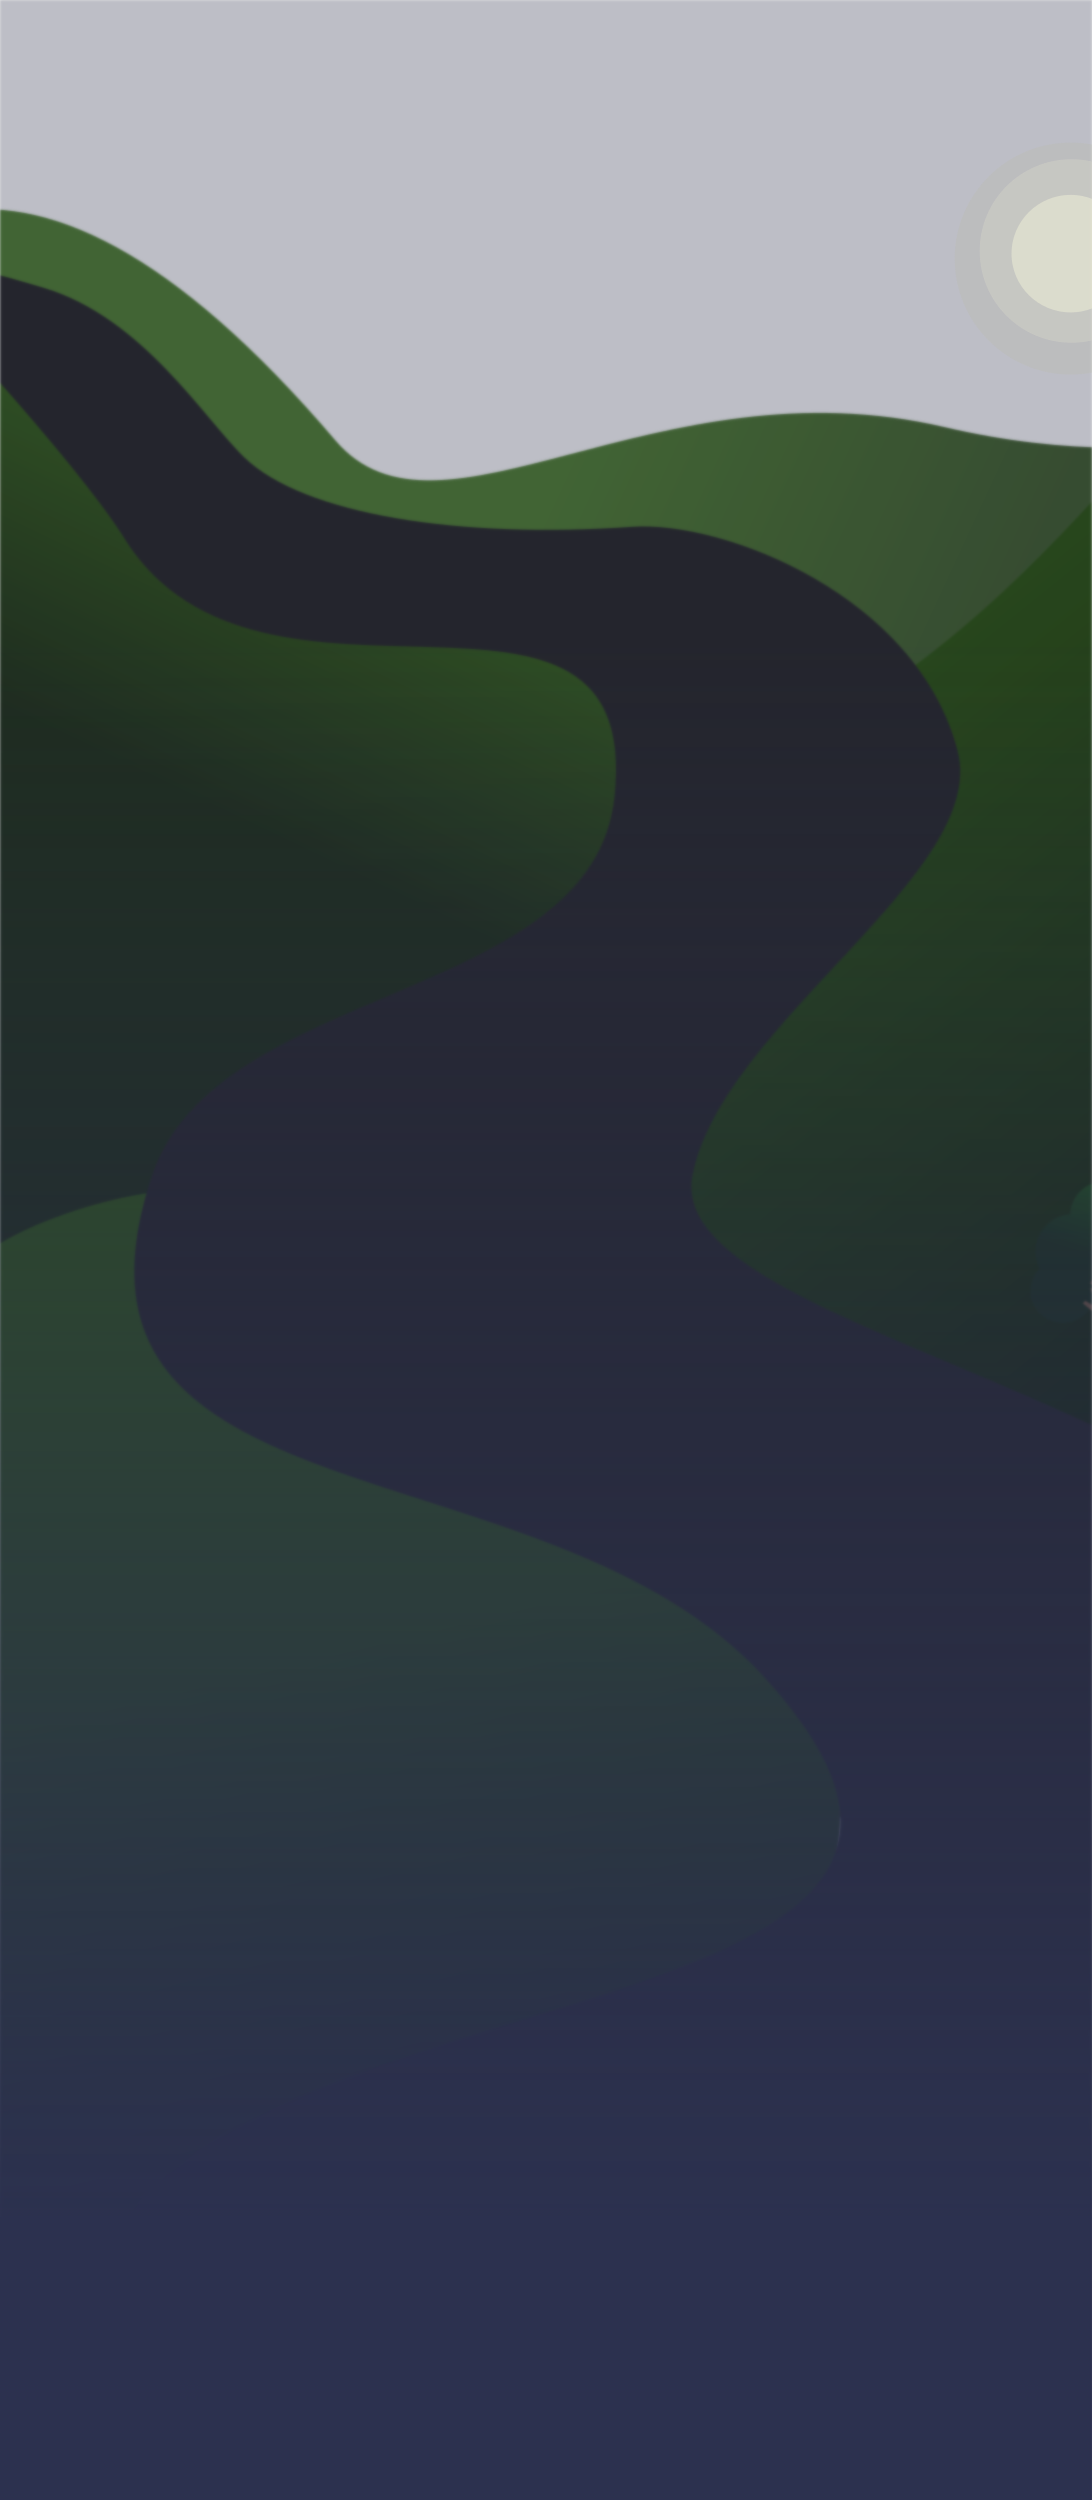
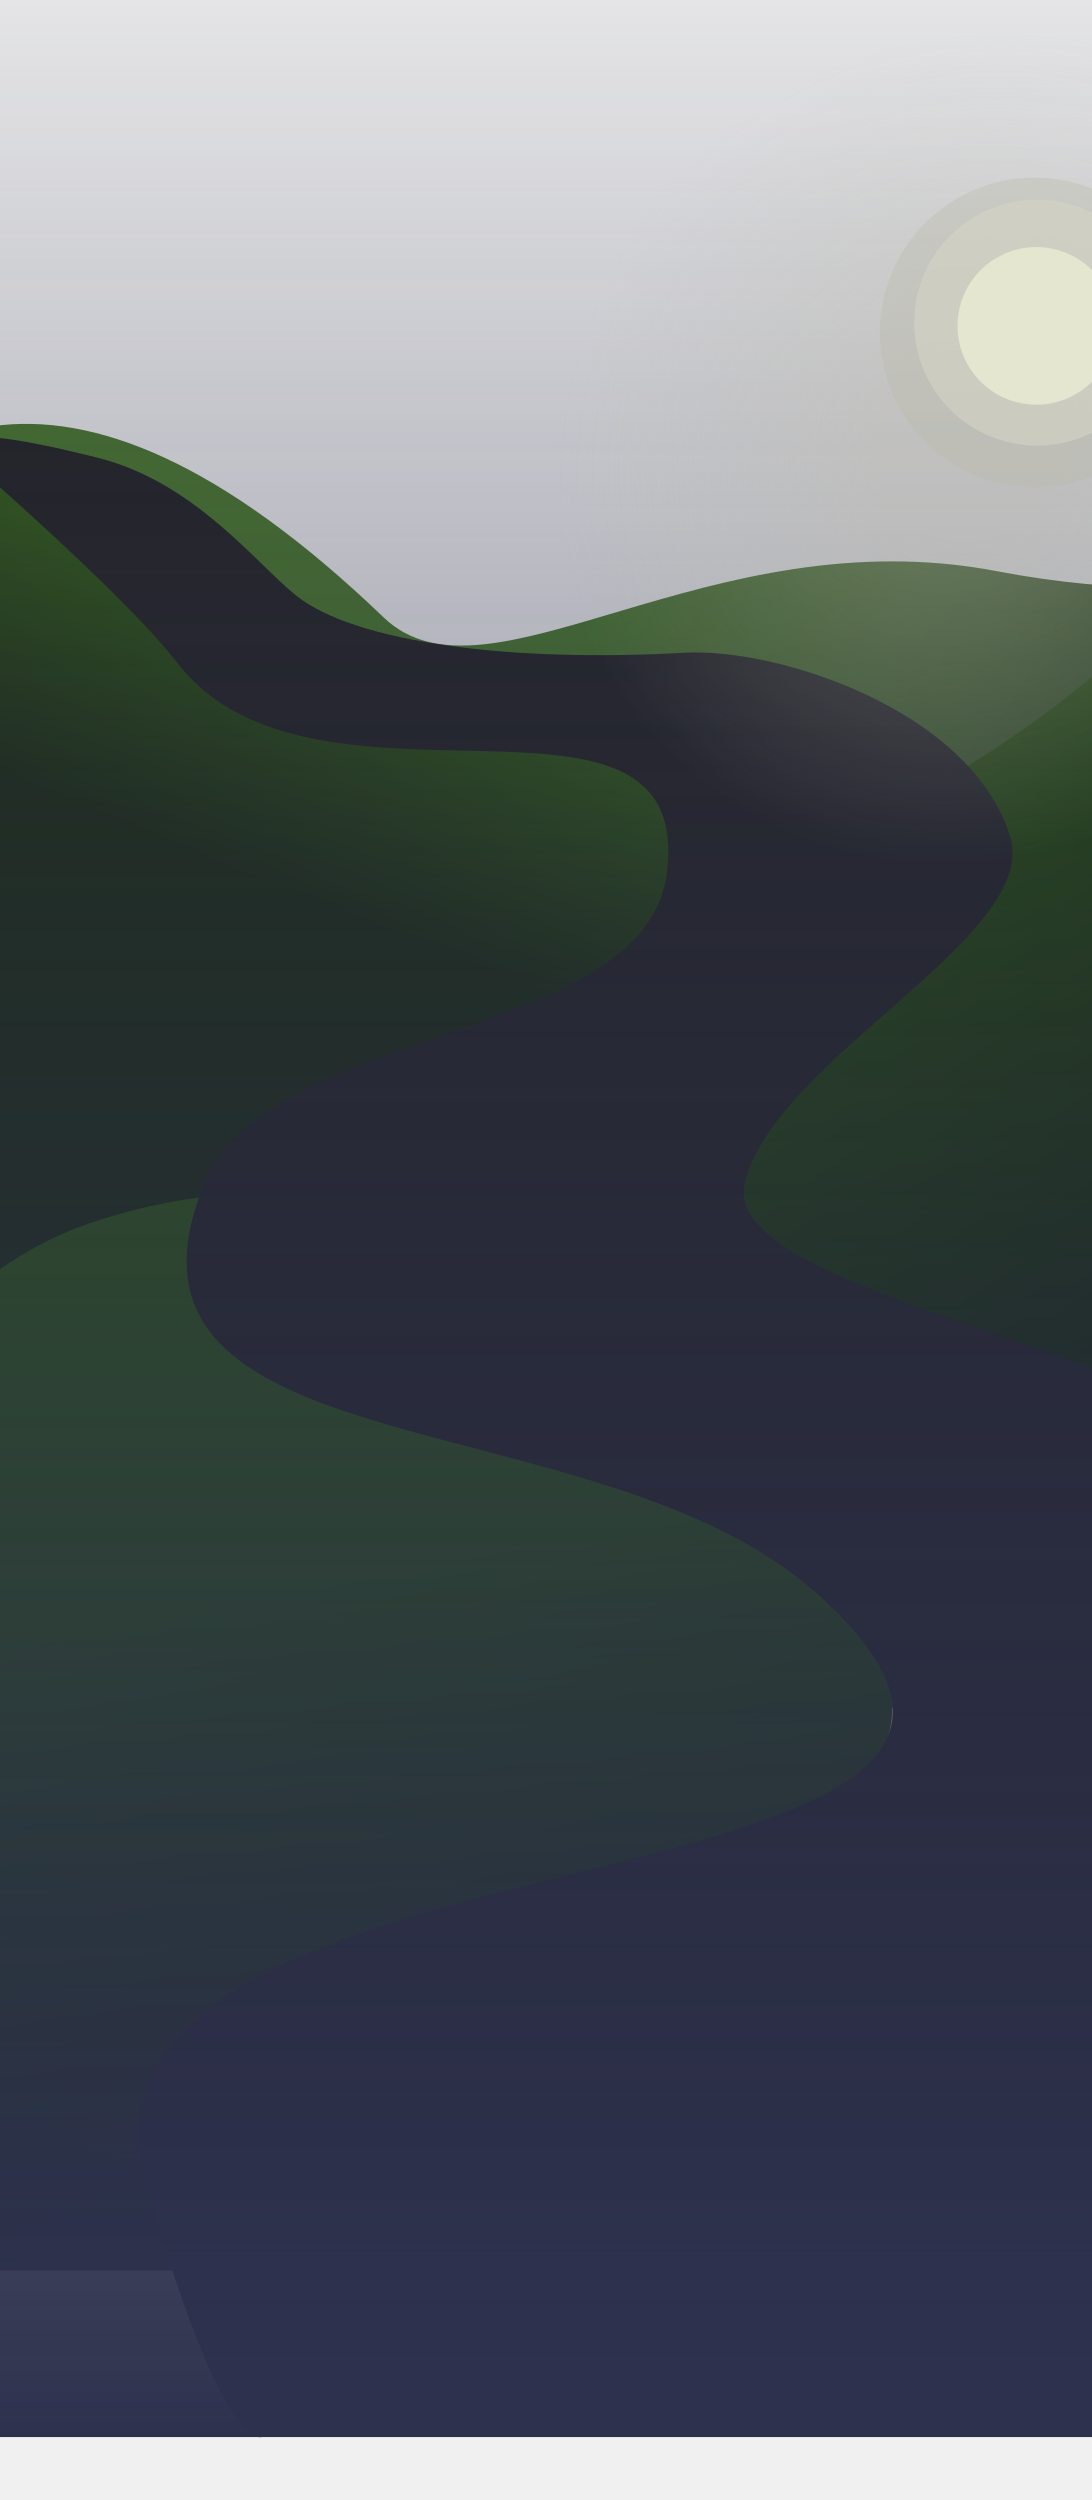
<svg xmlns="http://www.w3.org/2000/svg" width="1440" height="3297" viewBox="0 0 1440 3297" fill="none">
-   <g filter="url(#filter0_f_0_1)">
-     <path d="M-652.365 1437.74C-991.525 1621.19 -236.865 2396.58 -236.865 2396.58H1583.69L1791 532.71C1791 532.71 1570.15 639.24 1245.78 563.285C864.5 474.005 579.303 741.581 442.5 581C-415 -425.54 -536.348 1374.99 -652.365 1437.74Z" fill="url(#paint0_linear_0_1)" />
-     <path d="M435.302 1130.53C223.712 1361.17 -69 2073.71 -69 2073.71H1804L1803.42 381.089C1803.42 381.089 1713.61 362.178 1613.16 471.015C1445.24 652.945 1352.62 773.463 1177.94 898.872C895.593 1101.57 706.488 834.928 435.302 1130.53Z" fill="url(#paint1_linear_0_1)" />
-     <g filter="url(#filter1_d_0_1)">
-       <path d="M916.69 962.517C1301.2 1102.63 393.5 1843.78 393.5 1843.78L-568.001 1721.48V1028.21C-568.001 1028.21 -420.633 567.469 -114.039 390.378C52.335 294.278 98.384 457.319 262.999 571.233C529.069 755.355 785.159 914.588 916.69 962.517Z" fill="url(#paint2_linear_0_1)" />
+   <g clip-path="url(#clip0_169_275)">
+     <path d="M-583.365 1468.29C-922.525 1618.29 -167.865 2252.29 -167.865 2252.29H1652.69L1860 728.29C1860 728.29 1639.15 815.395 1314.78 753.29C933.5 680.29 642.803 945.589 506 814.29C-351.5 -8.71 -467.348 1416.98 -583.365 1468.29Z" fill="url(#paint0_linear_169_275)" />
+     <path d="M504.302 1217.1C292.712 1405.68 0 1988.29 0 1988.29H1873L1872.42 604.317C1872.42 604.317 1782.61 588.855 1682.16 677.846C1514.24 826.601 1421.62 925.143 1246.94 1027.68C964.593 1193.42 775.488 975.4 504.302 1217.1Z" fill="url(#paint1_linear_169_275)" />
+     <g filter="url(#filter0_d_169_275)">
+       <path d="M985.691 1079.72C1370.2 1194.29 462.5 1800.29 462.5 1800.29L-499 1700.29V1133.43C-499 1133.43 -351.632 756.711 -45.039 611.912C121.336 533.336 167.385 666.647 331.999 759.789C598.07 910.337 854.16 1040.53 985.691 1079.72Z" fill="url(#paint2_linear_169_275)" />
    </g>
-     <path d="M61.001 1610.18C-544.499 1847.45 -327.999 3304.06 -327.999 3304.06H1349L1429.5 3156.33C1429.5 3156.33 934.501 2683.99 1036.5 2566.58C1146.48 2439.98 1099.5 2330.54 1087 2307.3C948.621 2050.06 614.296 1393.38 61.001 1610.18Z" fill="url(#paint3_linear_0_1)" />
-     <path d="M810.501 1050.05C846.939 692.169 343.97 996.812 164.501 710.658C97.001 603.033 -113.657 379.833 -113.657 379.833C-138.855 331.509 -70.999 340.624 58.501 379.833C188.001 419.042 269.133 551.793 322.001 603.033C400.501 679.118 607.501 710.658 833.343 694.759C954.642 686.22 1210.5 785.874 1263 990.729C1304.14 1151.27 952.564 1349.75 913.343 1549.65C874.122 1749.54 1608.03 1829.43 1841.84 2171.55C2007.34 2413.71 2170.34 2738.42 1987.84 3217.23C1853.98 3568.41 1739.34 3569.45 1739.34 3569.45H281.001C281.001 3569.45 234.933 3638.76 123.343 3164.64C-22.492 2545.02 1509.34 2758.6 1006.84 2210.69C716.69 1894.31 42.675 2019.36 200.843 1549.65C286.526 1295.19 782.697 1323.12 810.501 1050.05Z" fill="url(#paint4_linear_0_1)" />
-     <path fill-rule="evenodd" clip-rule="evenodd" d="M1411.54 1601.37L1411.54 1601.47C1385.87 1603.15 1365.57 1624.35 1365.57 1650.26C1365.57 1658.41 1367.57 1666.09 1371.12 1672.84C1363.62 1680.48 1359 1690.92 1359 1702.42C1359 1725.83 1378.11 1744.8 1401.69 1744.8C1424.12 1744.8 1442.52 1727.62 1444.24 1705.79C1446.82 1703.89 1449.1 1701.62 1451.02 1699.07C1457.64 1703.26 1465.5 1705.68 1473.93 1705.68C1477.07 1705.68 1480.13 1705.35 1483.07 1704.71C1485.2 1707.75 1487.84 1710.42 1490.87 1712.58C1494.22 1734.51 1513.29 1751.32 1536.32 1751.32C1561.71 1751.32 1582.29 1730.89 1582.29 1705.68C1582.29 1686.03 1569.77 1669.27 1552.22 1662.85C1558.7 1654.98 1562.59 1644.93 1562.59 1633.97C1562.59 1608.76 1542.01 1588.33 1516.62 1588.33C1515.9 1588.33 1515.18 1588.35 1514.46 1588.38C1508.02 1569.5 1487.9 1555.73 1464.08 1555.73C1435.06 1555.73 1411.54 1576.16 1411.54 1601.37Z" fill="url(#paint5_linear_0_1)" />
-     <path d="M1480.5 1679.6H1483.78L1480.5 1705.68V1725.24L1487.06 1718.72L1500.2 1708.94H1506.77C1506.77 1708.94 1504.47 1711.31 1500.2 1715.46C1495.92 1719.61 1493.63 1725.24 1493.63 1725.24C1493.63 1725.24 1496.91 1725.24 1503.48 1728.5L1510.05 1731.76H1487.06C1487.06 1731.76 1483.78 1731.76 1480.5 1738.27C1477.21 1744.79 1477.21 1744.79 1477.21 1751.31C1477.21 1757.83 1480.5 1875.19 1480.5 1875.19H1460.79C1460.79 1875.19 1467.36 1767.61 1464.08 1754.57C1460.79 1741.53 1447.66 1735.02 1447.66 1735.02L1427.96 1718.72L1431.24 1715.46L1447.66 1725.24L1437.81 1699.16H1441.09L1457.51 1731.76L1467.36 1738.27C1467.36 1738.27 1457.51 1715.46 1454.23 1708.94C1450.94 1702.42 1437.81 1692.64 1437.81 1692.64L1441.09 1686.12L1457.51 1699.16L1460.79 1686.12H1464.08L1460.79 1705.68L1470.64 1718.72L1480.5 1679.6Z" fill="#846044" />
-     <rect width="1776" height="3930.77" transform="translate(-33 -358)" fill="#2D314D" fill-opacity="0.26" />
+     <path d="M130 1609.29C-475.5 1803.29 -259 2994.29 -259 2994.29H1418L1498.5 2873.5C1498.5 2873.5 1003.5 2487.29 1105.5 2391.29C1215.48 2287.78 1168.5 2198.29 1156 2179.29C1017.62 1968.95 683.295 1432.02 130 1609.29Z" fill="url(#paint3_linear_169_275)" />
+     <path d="M879.5 1151.29C915.938 858.673 412.969 1107.76 233.5 873.79C166 785.79 -44.658 603.291 -44.658 603.291C-69.856 563.778 -2 571.231 127.5 603.291C257 635.35 338.132 743.893 391 785.791C469.5 848.001 676.5 873.79 902.342 860.79C1023.64 853.808 1279.5 935.291 1332 1102.79C1373.14 1234.06 1021.56 1396.35 982.342 1559.79C943.122 1723.23 1677.03 1788.56 1910.84 2068.29C2076.34 2266.29 2239.34 2531.79 2056.84 2923.29C1922.98 3210.44 1808.34 3211.29 1808.34 3211.29H350C350 3211.29 303.932 3267.96 192.342 2880.29C46.507 2373.66 1578.34 2548.29 1075.84 2100.29C785.689 1841.61 111.674 1943.85 269.842 1559.79C355.525 1351.74 851.696 1374.57 879.5 1151.29Z" fill="url(#paint4_linear_169_275)" />
+     <rect width="1776" height="3415" transform="translate(-104 -201)" fill="url(#paint5_linear_169_275)" />
  </g>
-   <g opacity="0.75">
-     <circle cx="1412" cy="341" r="153" fill="#BBB9A9" fill-opacity="0.33" />
-     <circle cx="1413" cy="331" r="121" fill="#D3D3C4" fill-opacity="0.6" />
-     <ellipse cx="1412" cy="334.5" rx="78" ry="77.5" fill="#E5E6CF" />
-   </g>
-   <rect width="1440" height="3297" fill="url(#paint6_linear_0_1)" />
+   <path d="M1939.14 754.375C1901.38 1003.25 1357.81 1389.6 1106.5 1351.46C855.193 1313.32 452.196 744.799 489.963 495.928C527.731 247.056 1145.83 9.796 1397.13 47.933C1648.44 86.07 1976.91 505.503 1939.14 754.375Z" fill="url(#paint6_radial_169_275)" fill-opacity="0.33" />
+   <ellipse cx="1364.7" cy="438.517" rx="204.294" ry="204.297" transform="rotate(8.62908 1364.7 438.517)" fill="#BBB9A9" fill-opacity="0.33" />
+   <ellipse cx="1367.83" cy="425.545" rx="162.138" ry="162.133" transform="rotate(8.62908 1367.83 425.545)" fill="#D3D3C4" fill-opacity="0.6" />
+   <ellipse cx="1366.72" cy="429.784" rx="103.935" ry="103.935" transform="rotate(8.62908 1366.72 429.784)" fill="#E5E6CF" />
  <defs>
-     <filter id="filter0_f_0_1" x="-744" y="-362" width="2816.18" height="3939" filterUnits="userSpaceOnUse" color-interpolation-filters="sRGB">
-       <feFlood flood-opacity="0" result="BackgroundImageFix" />
-       <feBlend mode="normal" in="SourceGraphic" in2="BackgroundImageFix" result="shape" />
-       <feGaussianBlur stdDeviation="2" result="effect1_foregroundBlur_0_1" />
-     </filter>
-     <filter id="filter1_d_0_1" x="-570.031" y="361.262" width="1583.69" height="1486.58" filterUnits="userSpaceOnUse" color-interpolation-filters="sRGB">
+     <filter id="filter0_d_169_275" x="-501.03" y="588.105" width="1583.69" height="1216.24" filterUnits="userSpaceOnUse" color-interpolation-filters="sRGB">
      <feFlood flood-opacity="0" result="BackgroundImageFix" />
      <feColorMatrix in="SourceAlpha" type="matrix" values="0 0 0 0 0 0 0 0 0 0 0 0 0 0 0 0 0 0 127 0" result="hardAlpha" />
      <feOffset dy="2.03" />
      <feGaussianBlur stdDeviation="1.015" />
      <feComposite in2="hardAlpha" operator="out" />
      <feColorMatrix type="matrix" values="0 0 0 0 0 0 0 0 0 0 0 0 0 0 0 0 0 0 0.25 0" />
-       <feBlend mode="normal" in2="BackgroundImageFix" result="effect1_dropShadow_0_1" />
-       <feBlend mode="normal" in="SourceGraphic" in2="effect1_dropShadow_0_1" result="shape" />
+       <feBlend mode="normal" in2="BackgroundImageFix" result="effect1_dropShadow_169_275" />
+       <feBlend mode="normal" in="SourceGraphic" in2="effect1_dropShadow_169_275" result="shape" />
    </filter>
-     <linearGradient id="paint0_linear_0_1" x1="759.848" y1="581.199" x2="1327.1" y2="843.614" gradientUnits="userSpaceOnUse">
+     <linearGradient id="paint0_linear_169_275" x1="828.848" y1="767.937" x2="1350.51" y2="1063.08" gradientUnits="userSpaceOnUse">
      <stop stop-color="#49772B" />
      <stop offset="1" stop-color="#3A5627" />
    </linearGradient>
-     <linearGradient id="paint1_linear_0_1" x1="867.068" y1="1147.08" x2="1796.8" y2="2301.54" gradientUnits="userSpaceOnUse">
+     <linearGradient id="paint1_linear_169_275" x1="936.068" y1="1230.63" x2="1650.85" y2="2316.12" gradientUnits="userSpaceOnUse">
      <stop stop-color="#264E0B" />
      <stop offset="1" stop-color="#060D01" />
    </linearGradient>
-     <linearGradient id="paint2_linear_0_1" x1="284.446" y1="341.993" x2="2.077" y2="931.314" gradientUnits="userSpaceOnUse">
+     <linearGradient id="paint2_linear_169_275" x1="353.447" y1="572.35" x2="152.214" y2="1086" gradientUnits="userSpaceOnUse">
      <stop stop-color="#3E7718" />
      <stop offset="1" stop-color="#1A2B0F" />
    </linearGradient>
-     <linearGradient id="paint3_linear_0_1" x1="656.388" y1="2121.47" x2="924.212" y2="3222.66" gradientUnits="userSpaceOnUse">
+     <linearGradient id="paint3_linear_169_275" x1="725.387" y1="2027.34" x2="907.82" y2="2944.72" gradientUnits="userSpaceOnUse">
      <stop stop-color="#2C5A0E" />
      <stop offset="0.609" stop-color="#193506" />
      <stop offset="1" stop-color="#2D314D" />
    </linearGradient>
-     <linearGradient id="paint4_linear_0_1" x1="974.663" y1="346.92" x2="975.168" y2="3631.47" gradientUnits="userSpaceOnUse">
+     <linearGradient id="paint4_linear_169_275" x1="1043.66" y1="576.379" x2="1044" y2="3262" gradientUnits="userSpaceOnUse">
      <stop offset="0.817" stop-color="#222222" />
      <stop offset="0.902" stop-color="#2D314D" />
    </linearGradient>
-     <linearGradient id="paint5_linear_0_1" x1="1459.5" y1="1531.56" x2="1397.6" y2="1733.29" gradientUnits="userSpaceOnUse">
-       <stop stop-color="#1D6511" />
-       <stop offset="0.589" stop-color="#152F11" />
+     <linearGradient id="paint5_linear_169_275" x1="888" y1="0" x2="888" y2="3415" gradientUnits="userSpaceOnUse">
+       <stop stop-color="#2D314D" stop-opacity="0" />
+       <stop offset="1" stop-color="#2D314D" />
    </linearGradient>
-     <linearGradient id="paint6_linear_0_1" x1="720" y1="840.989" x2="720" y2="2935.67" gradientUnits="userSpaceOnUse">
-       <stop stop-color="#2C314F" stop-opacity="0" />
-       <stop offset="1" stop-color="#2C314F" />
-     </linearGradient>
+     <radialGradient id="paint6_radial_169_275" cx="0" cy="0" r="1" gradientUnits="userSpaceOnUse" gradientTransform="translate(1280.95 589.456) rotate(132.959) scale(569.273 531.346)">
+       <stop offset="0.222" stop-color="#BBB9A9" />
+       <stop offset="1" stop-color="#BBB9A9" stop-opacity="0" />
+     </radialGradient>
+     <clipPath id="clip0_169_275">
+       <rect width="1854" height="3494" fill="white" />
+     </clipPath>
  </defs>
</svg>
